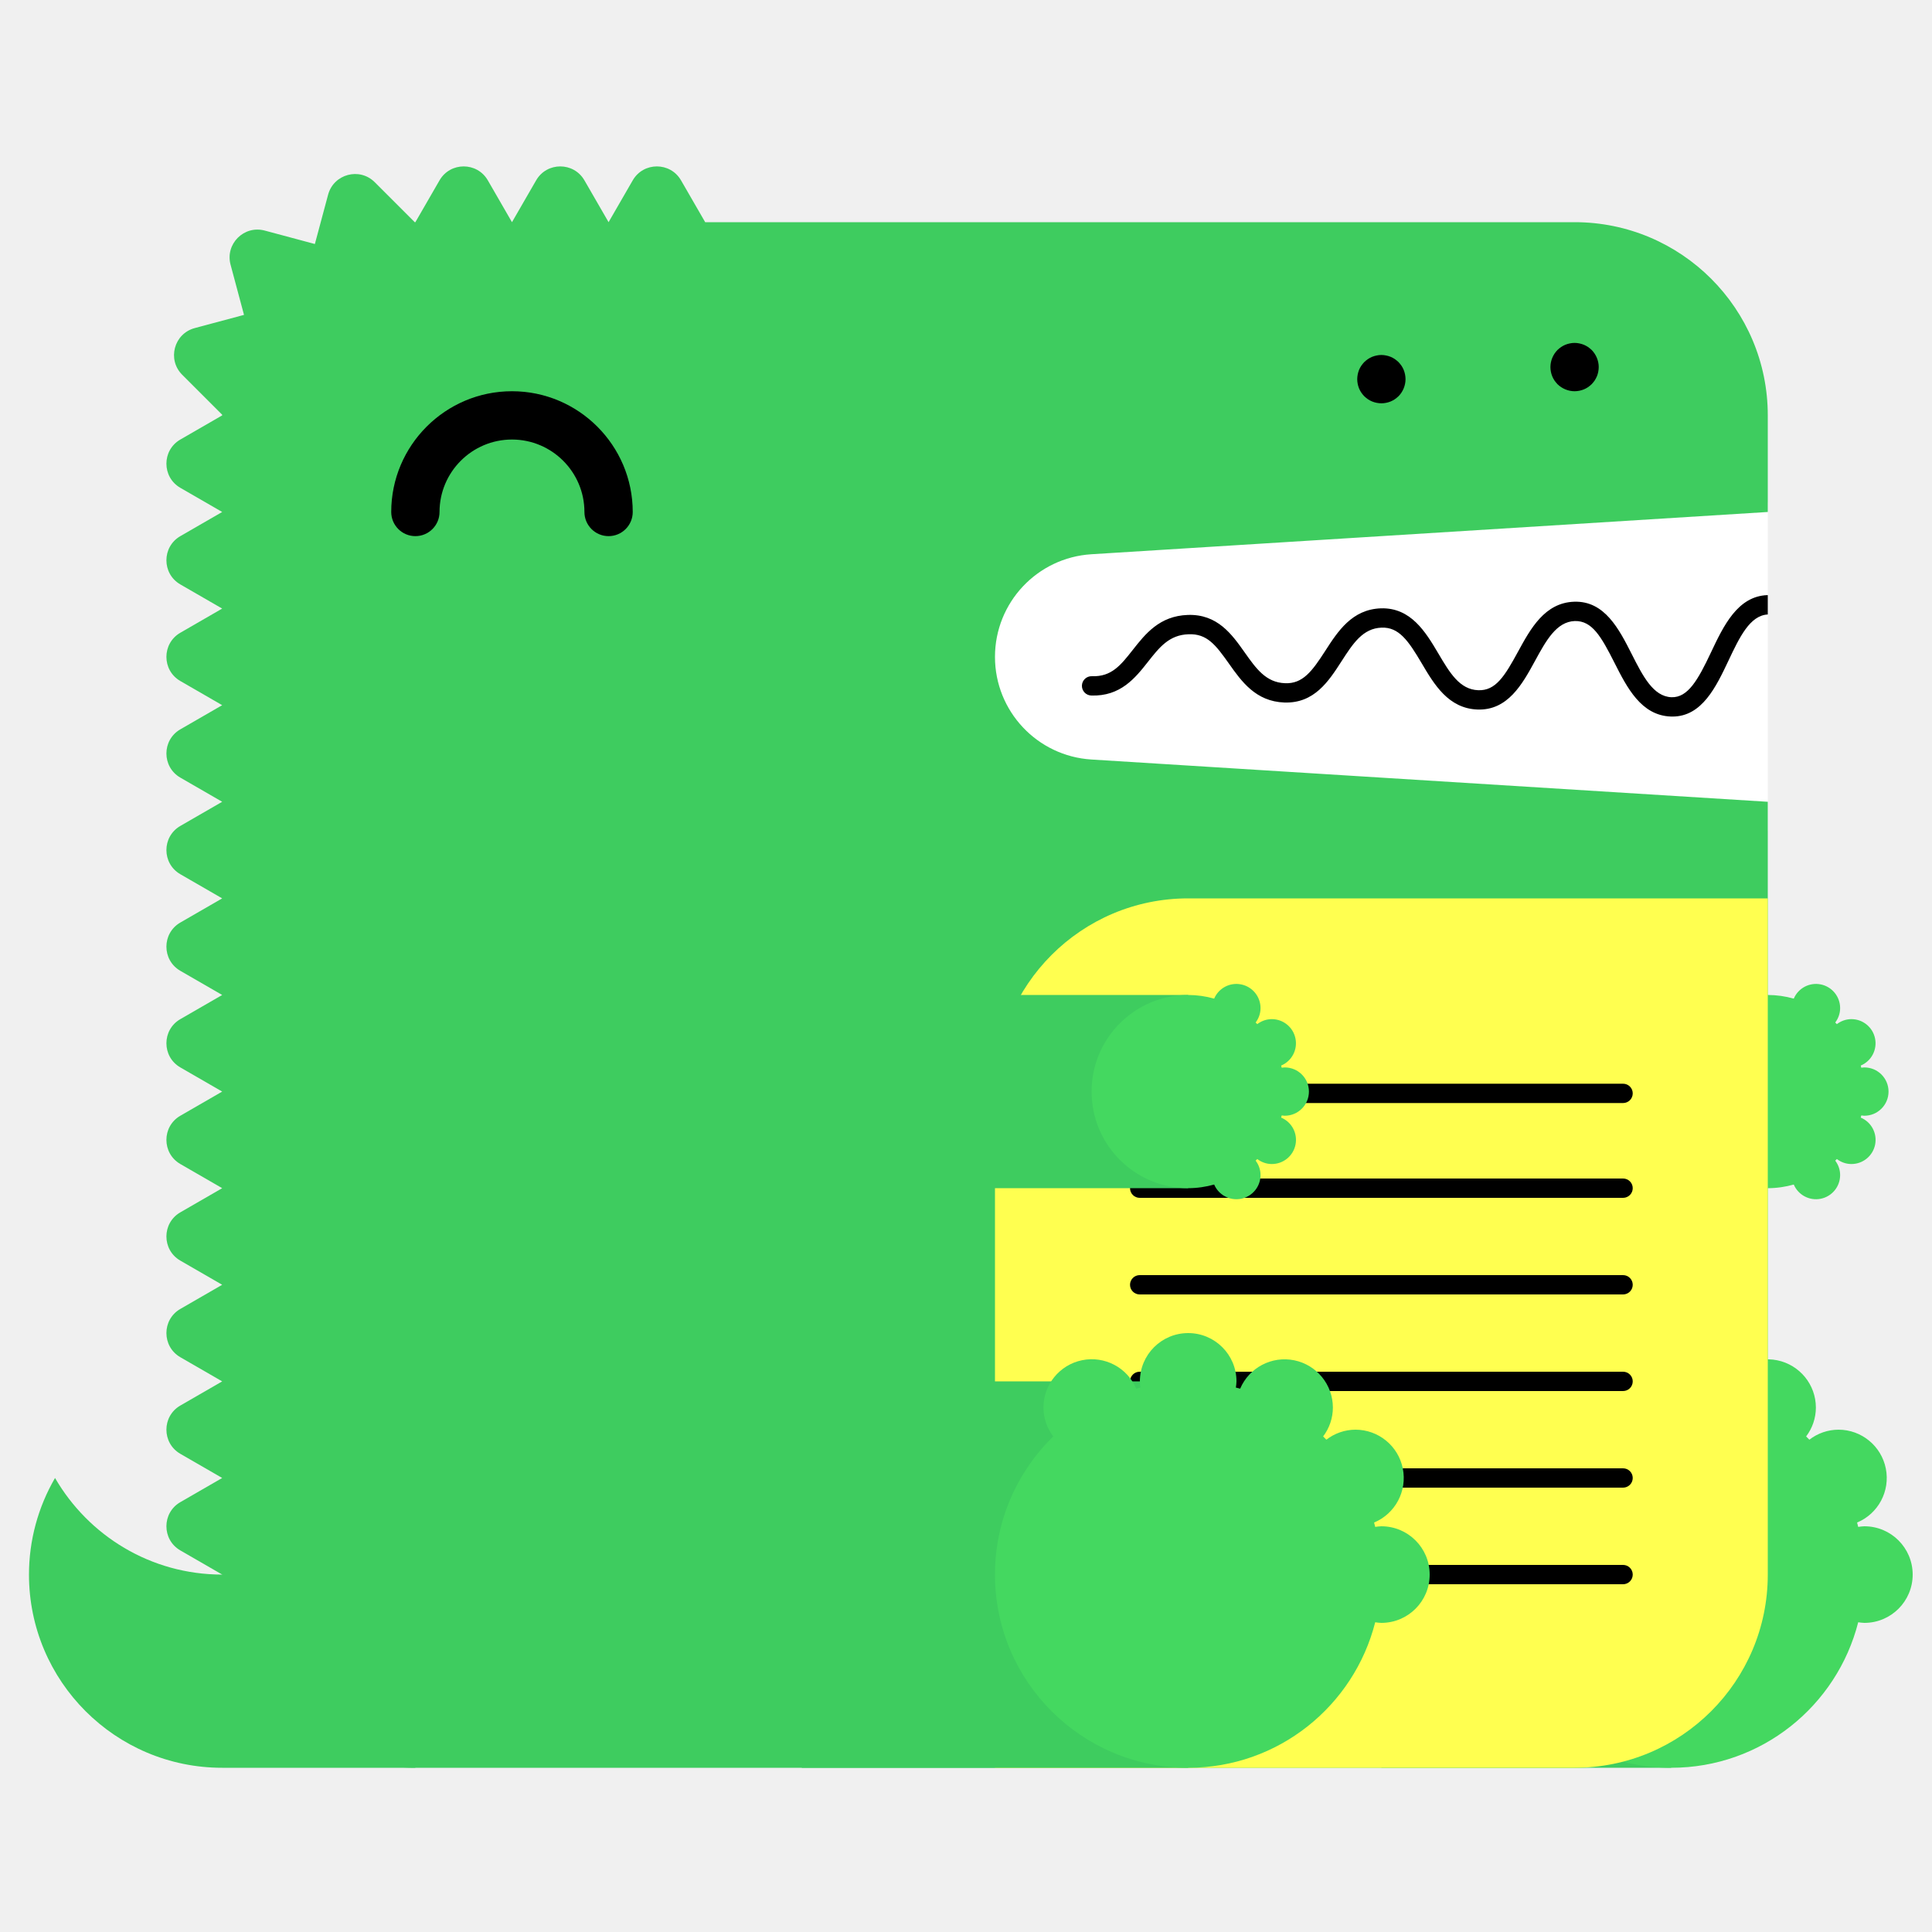
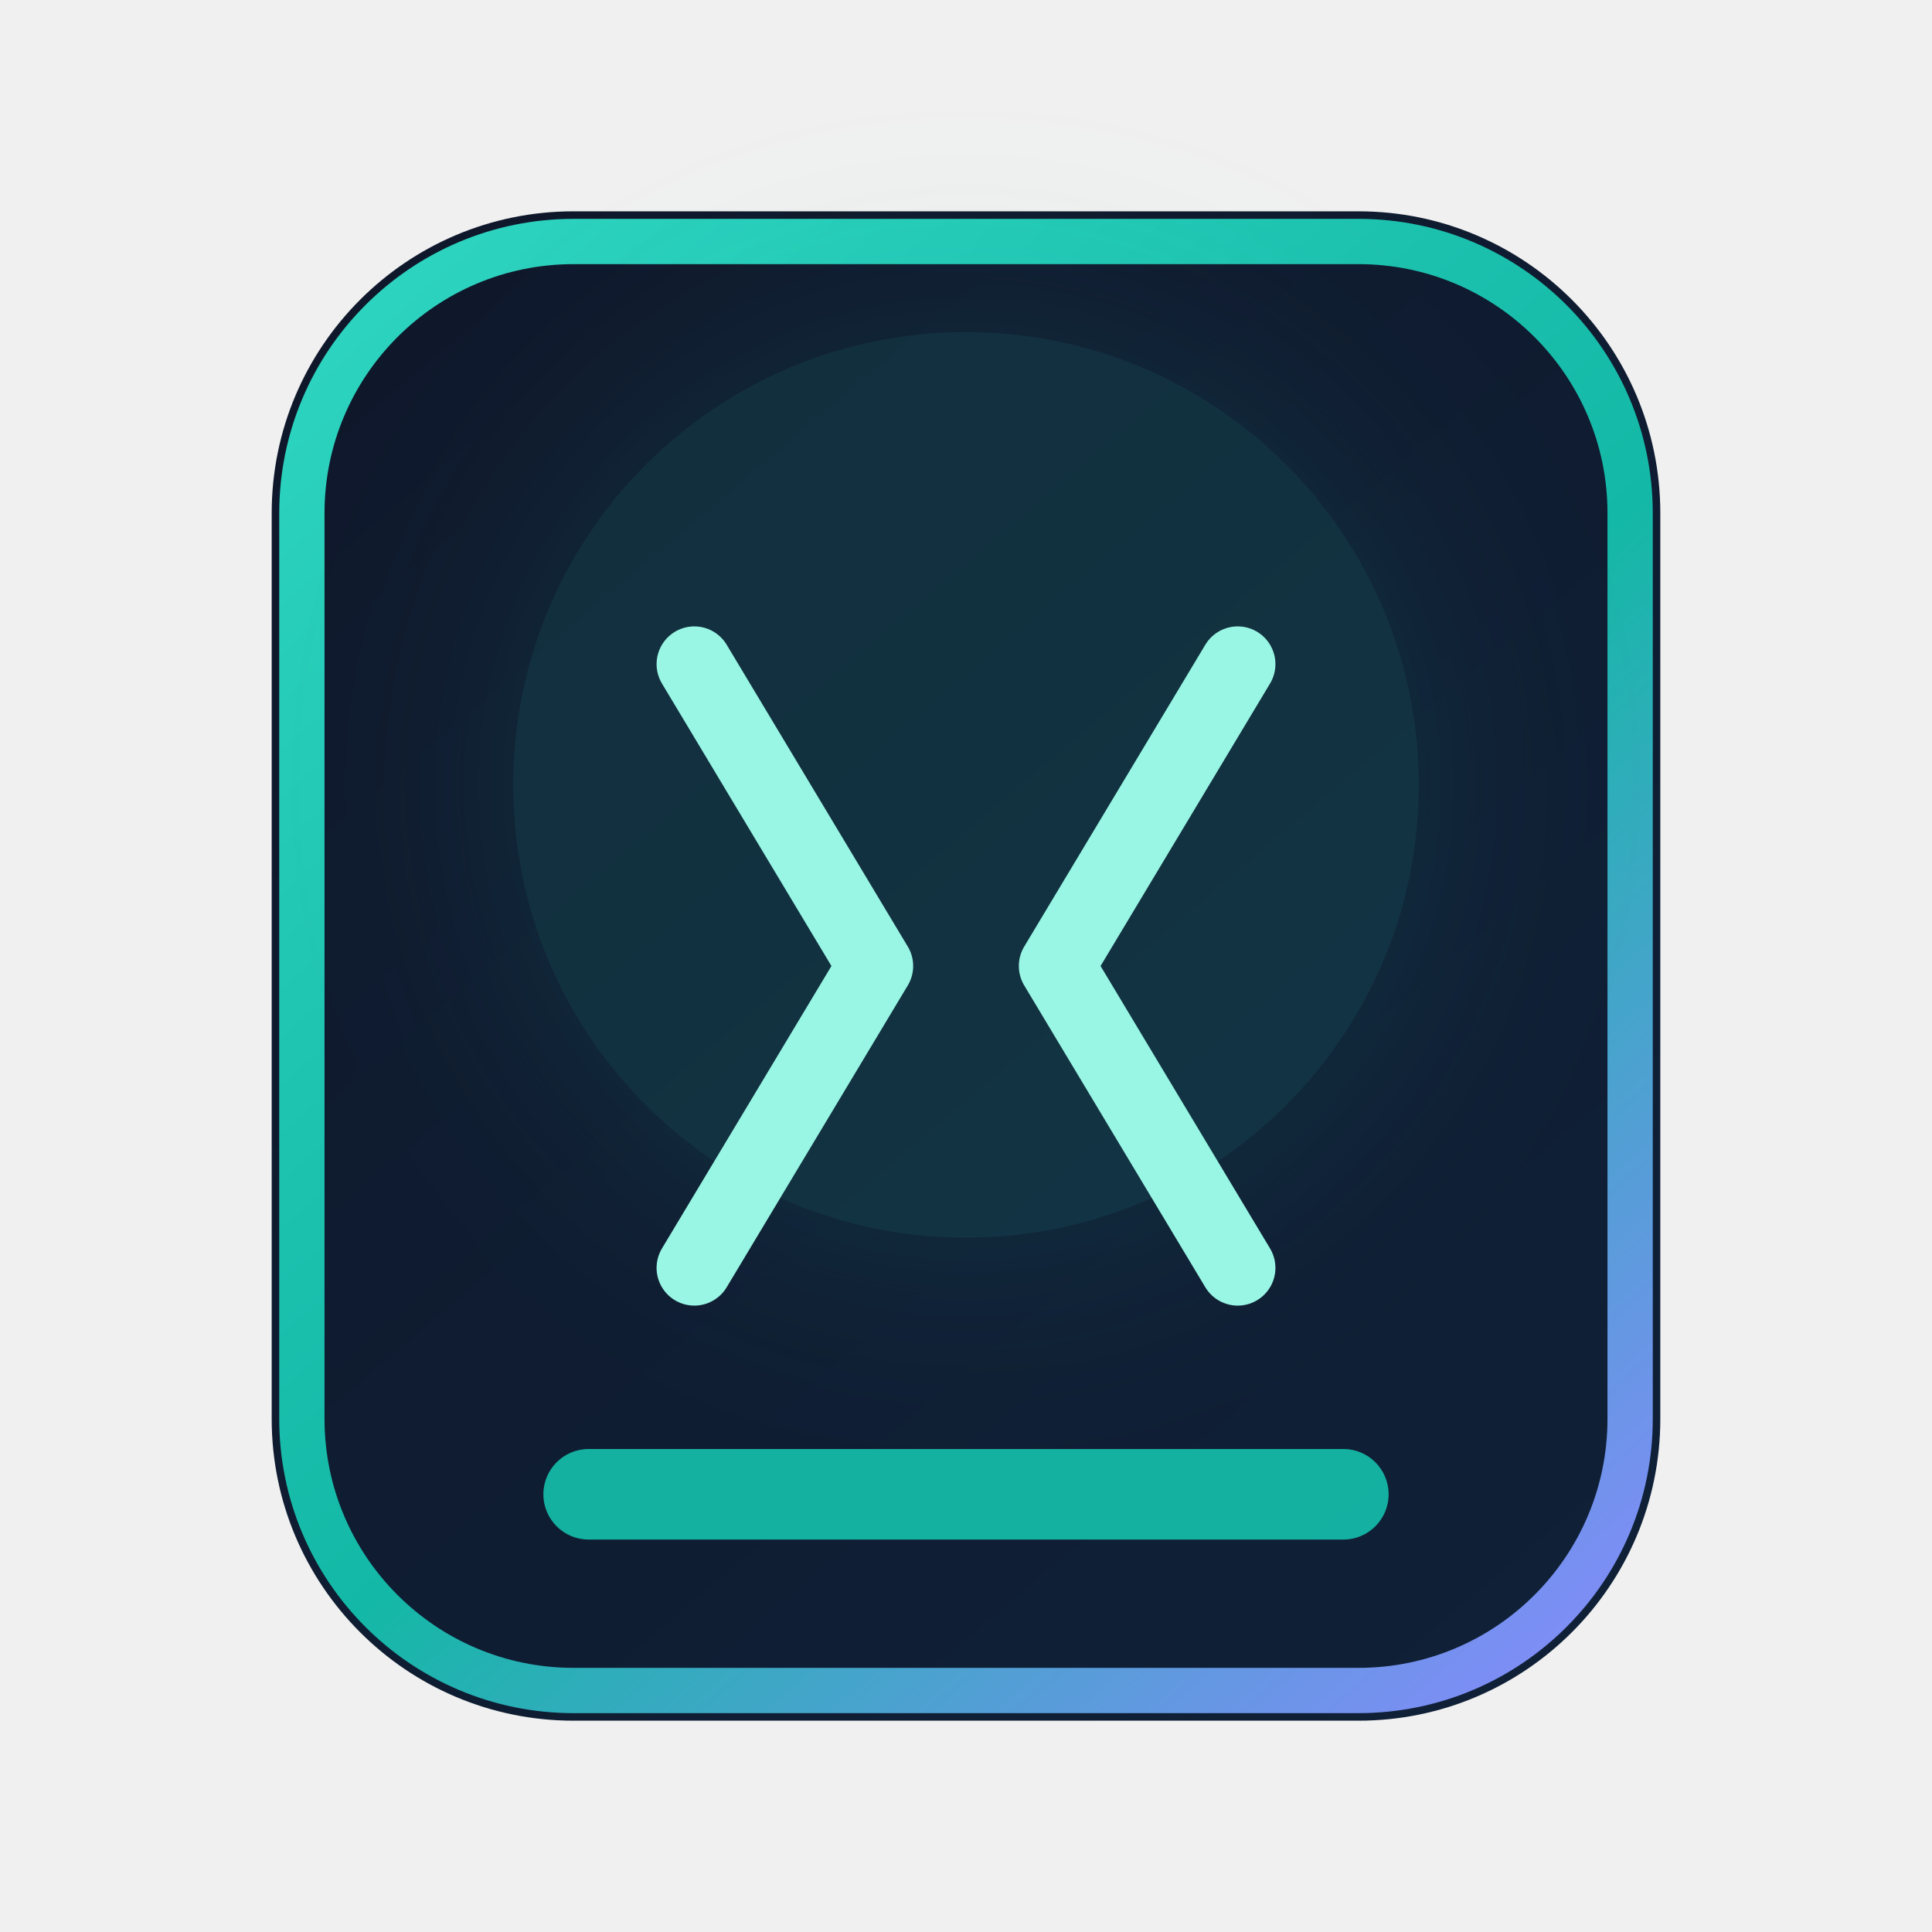
- <svg xmlns="http://www.w3.org/2000/svg" width="200" height="200" viewBox="0 0 200 200">
-   <g fill="none" fill-rule="evenodd">
-     <path fill="#FFF" d="M99 52h84v34H99z" />
-     <path d="M23 163c-7.398 0-13.843-4.027-17.303-10A19.886 19.886 0 0 0 3 163c0 11.046 8.954 20 20 20h20v-20H23z" fill="#3ECC5F" />
-     <path d="M112.98 57.376L183 53V43c0-11.046-8.954-20-20-20H73l-2.5-4.33c-1.112-1.925-3.889-1.925-5 0L63 23l-2.5-4.33c-1.111-1.925-3.889-1.925-5 0L53 23l-2.5-4.33c-1.111-1.925-3.889-1.925-5 0L43 23c-.022 0-.042.003-.065.003l-4.142-4.141c-1.57-1.571-4.252-.853-4.828 1.294l-1.369 5.104-5.192-1.392c-2.148-.575-4.111 1.389-3.535 3.536l1.39 5.193-5.102 1.367c-2.148.576-2.867 3.259-1.296 4.83l4.142 4.142c0 .021-.003.042-.003.064l-4.33 2.5c-1.925 1.111-1.925 3.889 0 5L23 53l-4.33 2.5c-1.925 1.111-1.925 3.889 0 5L23 63l-4.33 2.5c-1.925 1.111-1.925 3.889 0 5L23 73l-4.33 2.5c-1.925 1.111-1.925 3.889 0 5L23 83l-4.33 2.5c-1.925 1.111-1.925 3.889 0 5L23 93l-4.33 2.5c-1.925 1.111-1.925 3.889 0 5L23 103l-4.33 2.5c-1.925 1.111-1.925 3.889 0 5L23 113l-4.33 2.5c-1.925 1.111-1.925 3.889 0 5L23 123l-4.33 2.5c-1.925 1.111-1.925 3.889 0 5L23 133l-4.33 2.5c-1.925 1.111-1.925 3.889 0 5L23 143l-4.33 2.5c-1.925 1.111-1.925 3.889 0 5L23 153l-4.33 2.5c-1.925 1.111-1.925 3.889 0 5L23 163c0 11.046 8.954 20 20 20h120c11.046 0 20-8.954 20-20V83l-70.02-4.376A10.645 10.645 0 0 1 103 68c0-5.621 4.37-10.273 9.98-10.624" fill="#3ECC5F" />
-     <path fill="#3ECC5F" d="M143 183h30v-40h-30z" />
-     <path d="M193 158c-.219 0-.428.037-.639.064-.038-.15-.074-.301-.116-.451A5 5 0 0 0 190.32 148a4.96 4.96 0 0 0-3.016 1.036 26.531 26.531 0 0 0-.335-.336 4.955 4.955 0 0 0 1.011-2.987 5 5 0 0 0-9.599-1.959c-.148-.042-.297-.077-.445-.115.027-.211.064-.42.064-.639a5 5 0 0 0-5-5 5 5 0 0 0-5 5c0 .219.037.428.064.639-.148.038-.297.073-.445.115a4.998 4.998 0 0 0-9.599 1.959c0 1.125.384 2.151 1.011 2.987-3.717 3.632-6.031 8.693-6.031 14.3 0 11.046 8.954 20 20 20 9.339 0 17.16-6.41 19.361-15.064.211.027.42.064.639.064a5 5 0 0 0 5-5 5 5 0 0 0-5-5" fill="#44D860" />
-     <path fill="#3ECC5F" d="M153 123h30v-20h-30z" />
-     <path d="M193 115.5a2.5 2.5 0 1 0 0-5c-.109 0-.214.019-.319.032-.02-.075-.037-.15-.058-.225a2.501 2.501 0 0 0-.963-4.807c-.569 0-1.088.197-1.508.518a6.653 6.653 0 0 0-.168-.168c.314-.417.506-.931.506-1.494a2.5 2.5 0 0 0-4.8-.979A9.987 9.987 0 0 0 183 103c-5.522 0-10 4.478-10 10s4.478 10 10 10c.934 0 1.833-.138 2.69-.377a2.5 2.5 0 0 0 4.8-.979c0-.563-.192-1.077-.506-1.494.057-.055.113-.111.168-.168.42.321.939.518 1.508.518a2.5 2.5 0 0 0 .963-4.807c.021-.074.038-.15.058-.225.105.013.21.032.319.032" fill="#44D860" />
-     <path d="M63 55.5a2.5 2.5 0 0 1-2.5-2.5c0-4.136-3.364-7.5-7.5-7.5s-7.5 3.364-7.5 7.5a2.5 2.5 0 1 1-5 0c0-6.893 5.607-12.5 12.5-12.5S65.5 46.107 65.5 53a2.5 2.5 0 0 1-2.5 2.5" fill="#000" />
-     <path d="M103 183h60c11.046 0 20-8.954 20-20V93h-60c-11.046 0-20 8.954-20 20v70z" fill="#FFFF50" />
-     <path d="M168.02 124h-50.04a1 1 0 1 1 0-2h50.04a1 1 0 1 1 0 2m0 20h-50.04a1 1 0 1 1 0-2h50.04a1 1 0 1 1 0 2m0 20h-50.04a1 1 0 1 1 0-2h50.04a1 1 0 1 1 0 2m0-49.814h-50.04a1 1 0 1 1 0-2h50.04a1 1 0 1 1 0 2m0 19.814h-50.04a1 1 0 1 1 0-2h50.04a1 1 0 1 1 0 2m0 20h-50.04a1 1 0 1 1 0-2h50.04a1 1 0 1 1 0 2M183 61.611c-.012 0-.022-.006-.034-.005-3.09.105-4.552 3.196-5.842 5.923-1.346 2.85-2.387 4.703-4.093 4.647-1.889-.068-2.969-2.202-4.113-4.46-1.314-2.594-2.814-5.536-5.963-5.426-3.046.104-4.513 2.794-5.807 5.167-1.377 2.528-2.314 4.065-4.121 3.994-1.927-.07-2.951-1.805-4.136-3.813-1.321-2.236-2.848-4.75-5.936-4.664-2.994.103-4.465 2.385-5.763 4.4-1.373 2.13-2.335 3.428-4.165 3.351-1.973-.07-2.992-1.51-4.171-3.177-1.324-1.873-2.816-3.993-5.895-3.89-2.928.1-4.399 1.97-5.696 3.618-1.232 1.564-2.194 2.802-4.229 2.724a1 1 0 0 0-.072 2c3.017.101 4.545-1.8 5.872-3.487 1.177-1.496 2.193-2.787 4.193-2.855 1.926-.082 2.829 1.115 4.195 3.045 1.297 1.834 2.769 3.914 5.731 4.021 3.103.104 4.596-2.215 5.918-4.267 1.182-1.834 2.202-3.417 4.15-3.484 1.793-.067 2.769 1.35 4.145 3.681 1.297 2.197 2.766 4.686 5.787 4.796 3.125.108 4.634-2.62 5.949-5.035 1.139-2.088 2.214-4.06 4.119-4.126 1.793-.042 2.728 1.595 4.111 4.33 1.292 2.553 2.757 5.445 5.825 5.556l.169.003c3.064 0 4.518-3.075 5.805-5.794 1.139-2.41 2.217-4.68 4.067-4.773v-2z" fill="#000" />
-     <path fill="#3ECC5F" d="M83 183h40v-40H83z" />
-     <path d="M143 158c-.219 0-.428.037-.639.064-.038-.15-.074-.301-.116-.451A5 5 0 0 0 140.32 148a4.96 4.96 0 0 0-3.016 1.036 26.531 26.531 0 0 0-.335-.336 4.955 4.955 0 0 0 1.011-2.987 5 5 0 0 0-9.599-1.959c-.148-.042-.297-.077-.445-.115.027-.211.064-.42.064-.639a5 5 0 0 0-5-5 5 5 0 0 0-5 5c0 .219.037.428.064.639-.148.038-.297.073-.445.115a4.998 4.998 0 0 0-9.599 1.959c0 1.125.384 2.151 1.011 2.987-3.717 3.632-6.031 8.693-6.031 14.3 0 11.046 8.954 20 20 20 9.339 0 17.16-6.41 19.361-15.064.211.027.42.064.639.064a5 5 0 0 0 5-5 5 5 0 0 0-5-5" fill="#44D860" />
-     <path fill="#3ECC5F" d="M83 123h40v-20H83z" />
-     <path d="M133 115.5a2.5 2.5 0 1 0 0-5c-.109 0-.214.019-.319.032-.02-.075-.037-.15-.058-.225a2.501 2.501 0 0 0-.963-4.807c-.569 0-1.088.197-1.508.518a6.653 6.653 0 0 0-.168-.168c.314-.417.506-.931.506-1.494a2.5 2.5 0 0 0-4.8-.979A9.987 9.987 0 0 0 123 103c-5.522 0-10 4.478-10 10s4.478 10 10 10c.934 0 1.833-.138 2.69-.377a2.5 2.5 0 0 0 4.8-.979c0-.563-.192-1.077-.506-1.494.057-.055.113-.111.168-.168.42.321.939.518 1.508.518a2.5 2.5 0 0 0 .963-4.807c.021-.074.038-.15.058-.225.105.013.21.032.319.032" fill="#44D860" />
-     <path d="M143 41.75c-.16 0-.33-.02-.49-.05a2.52 2.52 0 0 1-.47-.14c-.15-.06-.29-.14-.431-.23-.13-.09-.259-.2-.38-.31-.109-.12-.219-.24-.309-.38s-.17-.28-.231-.43a2.619 2.619 0 0 1-.189-.96c0-.16.02-.33.05-.49.03-.16.08-.31.139-.47.061-.15.141-.29.231-.43.09-.13.2-.26.309-.38.121-.11.25-.22.38-.31.141-.09.281-.17.431-.23.149-.06.31-.11.47-.14.32-.07.65-.07.98 0 .159.03.32.08.47.14.149.06.29.14.43.23.13.09.259.2.38.31.11.12.22.25.31.38.09.14.17.28.23.43.06.16.11.31.14.47.029.16.05.33.05.49 0 .66-.271 1.31-.73 1.77-.121.11-.25.22-.38.31-.14.09-.281.17-.43.23a2.565 2.565 0 0 1-.96.19m20-1.25c-.66 0-1.3-.27-1.771-.73a3.802 3.802 0 0 1-.309-.38c-.09-.14-.17-.28-.231-.43a2.619 2.619 0 0 1-.189-.96c0-.66.27-1.3.729-1.77.121-.11.25-.22.38-.31.141-.09.281-.17.431-.23.149-.06.31-.11.47-.14.32-.07.66-.07.98 0 .159.03.32.08.47.14.149.06.29.14.43.23.13.09.259.2.38.31.459.47.73 1.11.73 1.77 0 .16-.021.33-.05.49-.03.16-.08.32-.14.47-.07.15-.14.29-.23.43-.09.13-.2.26-.31.38-.121.11-.25.22-.38.31-.14.09-.281.17-.43.23a2.565 2.565 0 0 1-.96.19" fill="#000" />
-   </g>
+ <svg xmlns="http://www.w3.org/2000/svg" width="128" height="128" viewBox="0 0 128 128" fill="none">
+   <defs>
+     <linearGradient id="bg" x1="20" y1="12" x2="108" y2="116" gradientUnits="userSpaceOnUse">
+       <stop offset="0" stop-color="#0F172A" />
+       <stop offset="1" stop-color="#0F2138" />
+     </linearGradient>
+     <linearGradient id="ring" x1="24" y1="18" x2="104" y2="110" gradientUnits="userSpaceOnUse">
+       <stop offset="0" stop-color="#2DD4BF" />
+       <stop offset="0.55" stop-color="#14B8A6" />
+       <stop offset="1" stop-color="#818CF8" />
+     </linearGradient>
+     <linearGradient id="accent" x1="52" y1="50" x2="80" y2="86" gradientUnits="userSpaceOnUse">
+       <stop offset="0" stop-color="#5EEAD4" />
+       <stop offset="1" stop-color="#38BDF8" />
+     </linearGradient>
+     <filter id="glow" x="0" y="0" width="128" height="128" filterUnits="userSpaceOnUse" color-interpolation-filters="sRGB">
+       <feGaussianBlur stdDeviation="8" />
+       <feMerge>
+         <feMergeNode />
+         <feMergeNode in="SourceGraphic" />
+       </feMerge>
+     </filter>
+   </defs>
+   <rect x="18" y="14" width="92" height="100" rx="20" fill="url(#bg)" />
+   <rect x="20" y="16" width="88" height="96" rx="18" stroke="url(#ring)" stroke-width="3" />
+   <circle cx="64" cy="52" r="30" fill="#2DD4BF" opacity="0.12" filter="url(#glow)" />
+   <path d="M46 44 L58 64 L46 84" stroke="#99F6E4" stroke-width="5" stroke-linecap="round" stroke-linejoin="round" />
+   <path d="M82 44 L70 64 L82 84" stroke="#99F6E4" stroke-width="5" stroke-linecap="round" stroke-linejoin="round" />
+   <rect x="36" y="96" width="56" height="6" rx="3" fill="#14B8A6" opacity="0.95" />
</svg>
